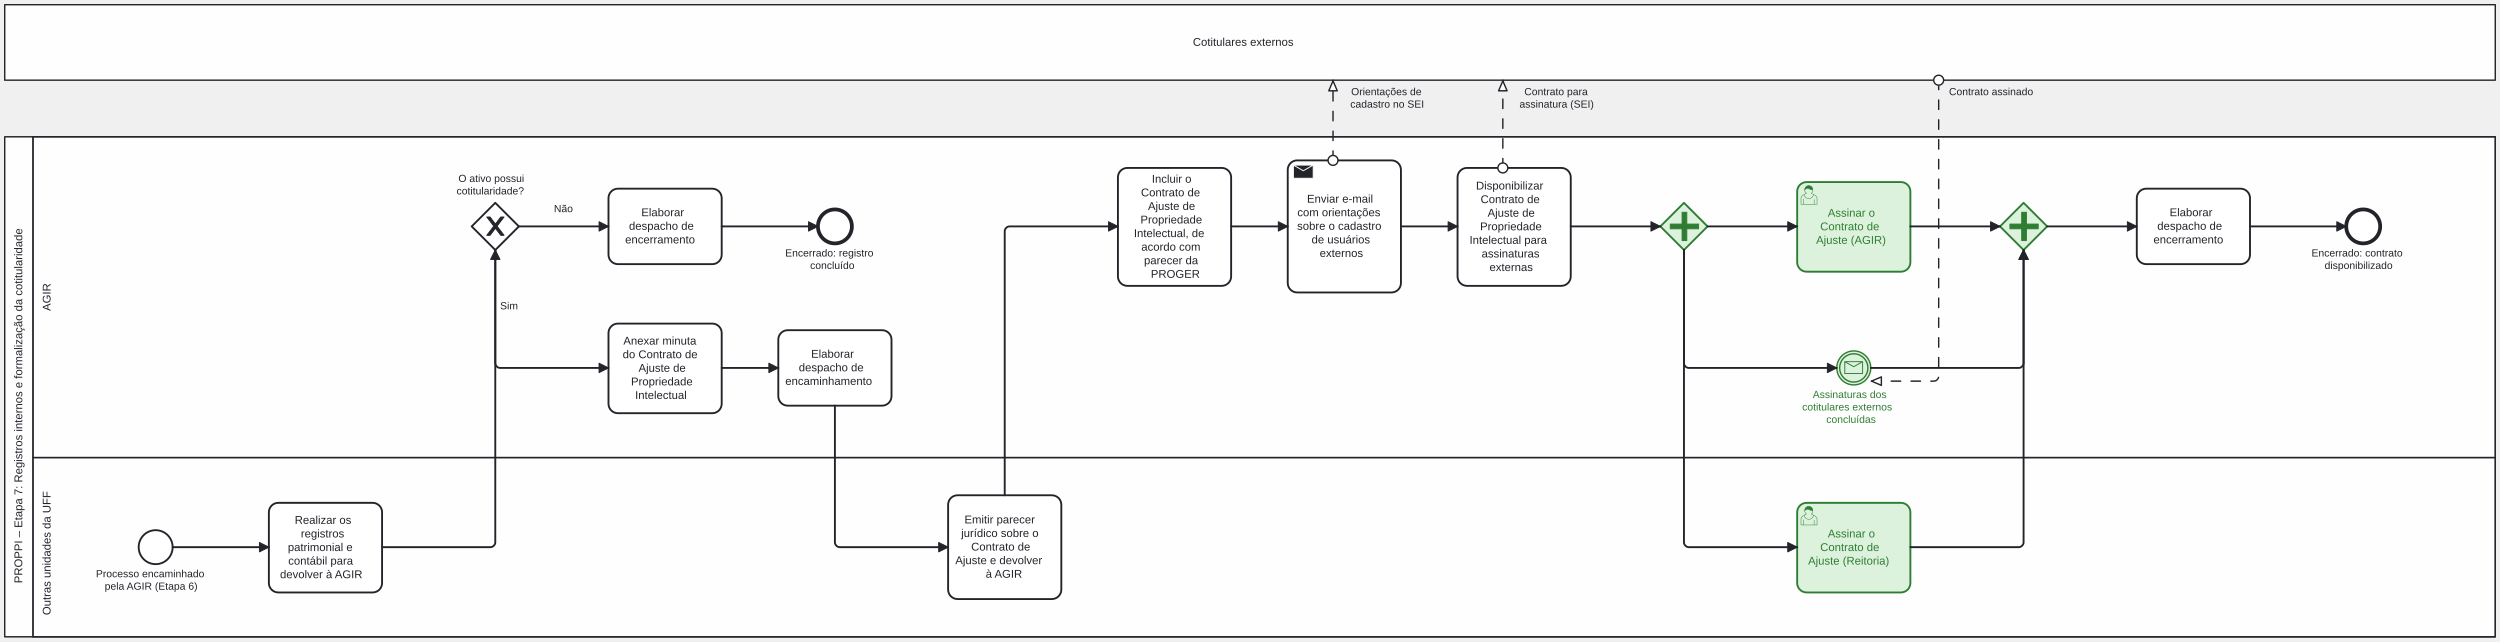
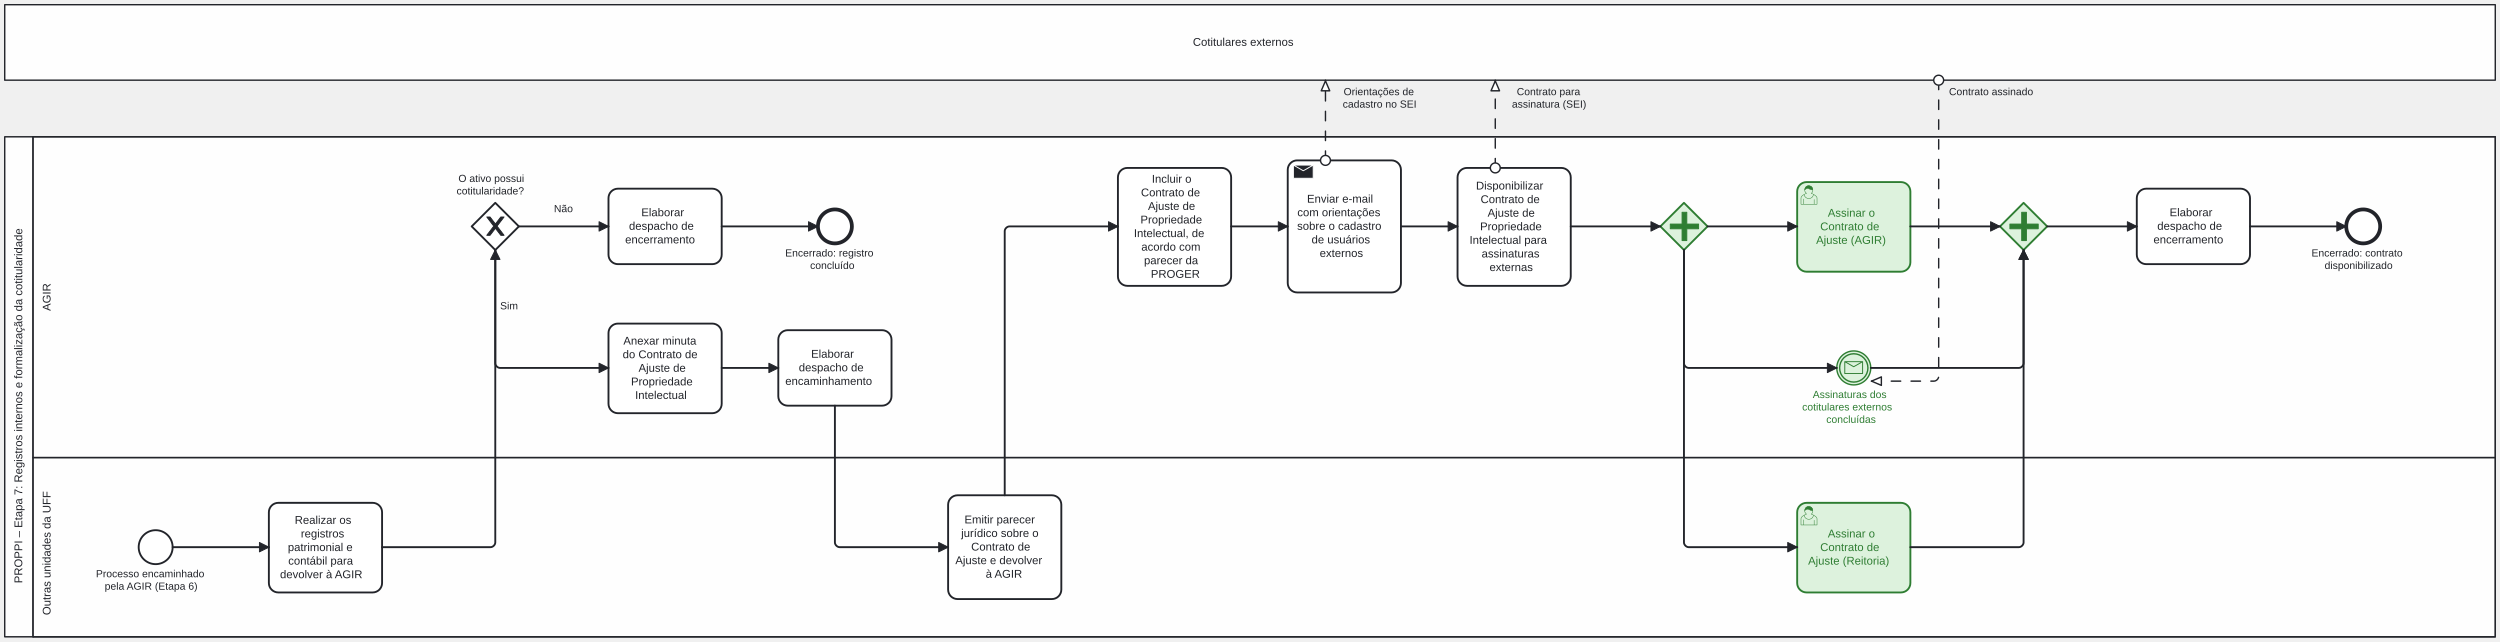
<svg xmlns="http://www.w3.org/2000/svg" width="2650" height="680" viewBox="-5 -5 2650 680" version="1.1">
  <g class="djs-group">
    <g class="djs-element djs-shape" data-element-id="Pool_COTIT" transform="matrix(1 0 0 1 0 0)" style="display: block;">
      <g class="djs-visual">
        <rect x="0" y="0" width="2640" height="80" rx="0" ry="0" style="stroke-linecap: round; stroke-linejoin: round; stroke: rgb(34, 36, 42); stroke-width: 1.5px; fill: white; fill-opacity: 0.95;" />
        <text lineHeight="1.2" class="djs-label" style="font-family: Arial, sans-serif; font-size: 12px; font-weight: normal; fill: rgb(34, 36, 42);">
          <tspan x="1259.42" y="43.6">Cotitulares externos</tspan>
        </text>
      </g>
      <rect class="djs-hit djs-hit-all" x="0" y="0" width="2640" height="80" style="fill: none; stroke-opacity: 0; stroke: white; stroke-width: 15px;" />
    </g>
  </g>
  <g class="djs-group">
    <g class="djs-element djs-shape" data-element-id="Pool_PROPPI" transform="matrix(1 0 0 1 0 140)" style="display: block;">
      <g class="djs-visual">
        <rect x="0" y="0" width="2640" height="530" rx="0" ry="0" style="stroke-linecap: round; stroke-linejoin: round; stroke: rgb(34, 36, 42); stroke-width: 1.5px; fill: white; fill-opacity: 0.95;" />
        <path style="fill: none; stroke-linecap: round; stroke-linejoin: round; stroke: rgb(34, 36, 42); stroke-width: 1.5px;" d="M30,0L30,530" />
        <text lineHeight="1.2" class="djs-label" transform="matrix(-1.83697e-16 -1 1 -1.83697e-16 0 530)" style="font-family: Arial, sans-serif; font-size: 12px; font-weight: normal; fill: rgb(34, 36, 42);">
          <tspan x="56.767" y="18.6">PROPPI – Etapa 7: Registros internos e formalização da cotitularidade</tspan>
        </text>
      </g>
      <rect class="djs-hit djs-hit-all" x="0" y="0" width="2640" height="530" style="fill: none; stroke-opacity: 0; stroke: white; stroke-width: 15px;" />
    </g>
    <g class="djs-children">
      <g class="djs-group">
        <g class="djs-element djs-shape" data-element-id="L_UFF" transform="matrix(1 0 0 1 30 480)" style="display: block;">
          <g class="djs-visual">
            <rect x="0" y="0" width="2610" height="190" rx="0" ry="0" style="stroke-linecap: round; stroke-linejoin: round; stroke: rgb(34, 36, 42); stroke-width: 1.5px; fill: white; fill-opacity: 0.25;" />
            <text lineHeight="1.2" class="djs-label" transform="matrix(-1.83697e-16 -1 1 -1.83697e-16 0 190)" style="font-family: Arial, sans-serif; font-size: 12px; font-weight: normal; fill: rgb(34, 36, 42);">
              <tspan x="22.968" y="18.6">Outras unidades da UFF</tspan>
            </text>
          </g>
          <rect class="djs-hit djs-hit-all" x="0" y="0" width="2610" height="190" style="fill: none; stroke-opacity: 0; stroke: white; stroke-width: 15px;" />
        </g>
      </g>
      <g class="djs-group">
        <g class="djs-element djs-shape" data-element-id="L_AGIR" transform="matrix(1 0 0 1 30 140)" style="display: block;">
          <g class="djs-visual">
            <rect x="0" y="0" width="2610" height="340" rx="0" ry="0" style="stroke-linecap: round; stroke-linejoin: round; stroke: rgb(34, 36, 42); stroke-width: 1.5px; fill: white; fill-opacity: 0.25;" />
            <text lineHeight="1.2" class="djs-label" transform="matrix(-1.83697e-16 -1 1 -1.83697e-16 0 340)" style="font-family: Arial, sans-serif; font-size: 12px; font-weight: normal; fill: rgb(34, 36, 42);">
              <tspan x="155.413" y="18.6">AGIR</tspan>
            </text>
          </g>
          <rect class="djs-hit djs-hit-all" x="0" y="0" width="2610" height="340" style="fill: none; stroke-opacity: 0; stroke: white; stroke-width: 15px;" />
        </g>
      </g>
      <g class="djs-group">
        <g class="djs-element djs-shape" data-element-id="uff_registros" transform="matrix(1 0 0 1 280 528)" style="display: block;">
          <g class="djs-visual">
            <rect x="0" y="0" width="120" height="95" rx="10" ry="10" style="stroke-linecap: round; stroke-linejoin: round; stroke: rgb(34, 36, 42); stroke-width: 2px; fill: white; fill-opacity: 0.95;" />
            <text lineHeight="1.2" class="djs-label" style="font-family: Arial, sans-serif; font-size: 12px; font-weight: normal; fill: rgb(34, 36, 42);">
              <tspan x="27.401" y="22.3">Realizar os </tspan>
              <tspan x="33.888" y="36.7">registros </tspan>
              <tspan x="20.101" y="51.1">patrimonial e </tspan>
              <tspan x="20.52" y="65.5">contábil para </tspan>
              <tspan x="11.824" y="79.9">devolver à AGIR</tspan>
            </text>
          </g>
          <rect class="djs-hit djs-hit-all" x="0" y="0" width="120" height="95" style="fill: none; stroke-opacity: 0; stroke: white; stroke-width: 15px;" />
        </g>
      </g>
      <g class="djs-group">
        <g class="djs-element djs-shape" data-element-id="a_gw_cotitular" transform="matrix(1 0 0 1 495 210)" style="display: block;">
          <g class="djs-visual">
            <polygon points="25,0 50,25 25,50 0,25" style="stroke-linecap: round; stroke-linejoin: round; stroke: rgb(34, 36, 42); stroke-width: 2px; fill: white; fill-opacity: 0.95;" />
            <path d="m 16,15 7.429,9.714 -7.429,9.714 3.429,0 5.714,-7.464 5.714,7.464 3.429,0 -7.429,-9.714 7.429,-9.714 -3.429,0 -5.714,7.464 -5.714,-7.464 -3.429,0 z" style="fill: rgb(34, 36, 42); stroke-linecap: round; stroke-linejoin: round; stroke: rgb(34, 36, 42); stroke-width: 1px;" />
          </g>
          <rect class="djs-hit djs-hit-all" x="0" y="0" width="50" height="50" style="fill: none; stroke-opacity: 0; stroke: white; stroke-width: 15px;" />
        </g>
      </g>
      <g class="djs-group">
        <g class="djs-element djs-shape" data-element-id="a_gw_cotitular_label" transform="matrix(1 0 0 1 455 178)" style="display: block;">
          <g class="djs-visual">
            <text lineHeight="1.2" class="djs-label" style="font-family: Arial, sans-serif; font-size: 11px; font-weight: normal; fill: rgb(34, 36, 42);">
              <tspan x="25.898" y="9.9">O ativo possui </tspan>
              <tspan x="23.941" y="23.1">cotitularidade?</tspan>
            </text>
          </g>
          <rect class="djs-hit djs-hit-all" x="0" y="0" width="130" height="27" style="fill: none; stroke-opacity: 0; stroke: white; stroke-width: 15px;" />
        </g>
      </g>
      <g class="djs-group">
        <g class="djs-element djs-shape" data-element-id="a_desp_enc_sem_cot" transform="matrix(1 0 0 1 640 195)" style="display: block;">
          <g class="djs-visual">
            <rect x="0" y="0" width="120" height="80" rx="10" ry="10" style="stroke-linecap: round; stroke-linejoin: round; stroke: rgb(34, 36, 42); stroke-width: 2px; fill: white; fill-opacity: 0.95;" />
            <text lineHeight="1.2" class="djs-label" style="font-family: Arial, sans-serif; font-size: 12px; font-weight: normal; fill: rgb(34, 36, 42);">
              <tspan x="34.775" y="29.2">Elaborar </tspan>
              <tspan x="21.709" y="43.6">despacho de </tspan>
              <tspan x="17.648" y="58">encerramento</tspan>
            </text>
          </g>
          <rect class="djs-hit djs-hit-all" x="0" y="0" width="120" height="80" style="fill: none; stroke-opacity: 0; stroke: white; stroke-width: 15px;" />
        </g>
      </g>
      <g class="djs-group">
        <g class="djs-element djs-shape" data-element-id="a_fim_sem_cot" transform="matrix(1 0 0 1 862 217)" style="display: block;">
          <g class="djs-visual">
            <circle cx="18" cy="18" r="18" style="stroke-linecap: round; stroke-linejoin: round; stroke: rgb(34, 36, 42); stroke-width: 4px; fill: white; fill-opacity: 0.95;" />
          </g>
          <rect class="djs-hit djs-hit-all" x="0" y="0" width="36" height="36" style="fill: none; stroke-opacity: 0; stroke: white; stroke-width: 15px;" />
        </g>
      </g>
      <g class="djs-group">
        <g class="djs-element djs-shape" data-element-id="a_fim_sem_cot_label" transform="matrix(1 0 0 1 815 257)" style="display: block;">
          <g class="djs-visual">
            <text lineHeight="1.2" class="djs-label" style="font-family: Arial, sans-serif; font-size: 11px; font-weight: normal; fill: rgb(34, 36, 42);">
              <tspan x="12.307" y="9.9">Encerrado: registro </tspan>
              <tspan x="38.703" y="23.1">concluído</tspan>
            </text>
          </g>
          <rect class="djs-hit djs-hit-all" x="0" y="0" width="130" height="27" style="fill: none; stroke-opacity: 0; stroke: white; stroke-width: 15px;" />
        </g>
      </g>
      <g class="djs-group">
        <g class="djs-element djs-shape" data-element-id="a_minuta" transform="matrix(1 0 0 1 640 338)" style="display: block;">
          <g class="djs-visual">
            <rect x="0" y="0" width="120" height="95" rx="10" ry="10" style="stroke-linecap: round; stroke-linejoin: round; stroke: rgb(34, 36, 42); stroke-width: 2px; fill: white; fill-opacity: 0.95;" />
            <text lineHeight="1.2" class="djs-label" style="font-family: Arial, sans-serif; font-size: 12px; font-weight: normal; fill: rgb(34, 36, 42);">
              <tspan x="15.759" y="22.3">Anexar minuta </tspan>
              <tspan x="15.023" y="36.7">do Contrato de </tspan>
              <tspan x="31.849" y="51.1">Ajuste de </tspan>
              <tspan x="23.862" y="65.5">Propriedade </tspan>
              <tspan x="28.228" y="79.9">Intelectual</tspan>
            </text>
          </g>
          <rect class="djs-hit djs-hit-all" x="0" y="0" width="120" height="95" style="fill: none; stroke-opacity: 0; stroke: white; stroke-width: 15px;" />
        </g>
      </g>
      <g class="djs-group">
        <g class="djs-element djs-shape" data-element-id="a_desp_encam_proger" transform="matrix(1 0 0 1 820 345)" style="display: block;">
          <g class="djs-visual">
            <rect x="0" y="0" width="120" height="80" rx="10" ry="10" style="stroke-linecap: round; stroke-linejoin: round; stroke: rgb(34, 36, 42); stroke-width: 2px; fill: white; fill-opacity: 0.95;" />
            <text lineHeight="1.2" class="djs-label" style="font-family: Arial, sans-serif; font-size: 12px; font-weight: normal; fill: rgb(34, 36, 42);">
              <tspan x="34.775" y="29.2">Elaborar </tspan>
              <tspan x="21.709" y="43.6">despacho de </tspan>
              <tspan x="7.374" y="58">encaminhamento</tspan>
            </text>
          </g>
          <rect class="djs-hit djs-hit-all" x="0" y="0" width="120" height="80" style="fill: none; stroke-opacity: 0; stroke: white; stroke-width: 15px;" />
        </g>
      </g>
      <g class="djs-group">
        <g class="djs-element djs-shape" data-element-id="uff_parecer" transform="matrix(1 0 0 1 1000 520)" style="display: block;">
          <g class="djs-visual">
            <rect x="0" y="0" width="120" height="110" rx="10" ry="10" style="stroke-linecap: round; stroke-linejoin: round; stroke: rgb(34, 36, 42); stroke-width: 2px; fill: white; fill-opacity: 0.95;" />
            <text lineHeight="1.2" class="djs-label" style="font-family: Arial, sans-serif; font-size: 12px; font-weight: normal; fill: rgb(34, 36, 42);">
              <tspan x="17.335" y="29.8">Emitir parecer </tspan>
              <tspan x="13.834" y="44.2">jurídico sobre o </tspan>
              <tspan x="24.41" y="58.6">Contrato de </tspan>
              <tspan x="7.652" y="73">Ajuste e devolver</tspan>
              <tspan x="39.829" y="87.4">à AGIR</tspan>
            </text>
          </g>
          <rect class="djs-hit djs-hit-all" x="0" y="0" width="120" height="110" style="fill: none; stroke-opacity: 0; stroke: white; stroke-width: 15px;" />
        </g>
      </g>
      <g class="djs-group">
        <g class="djs-element djs-shape" data-element-id="a_contrato" transform="matrix(1 0 0 1 1180 173)" style="display: block;">
          <g class="djs-visual">
            <rect x="0" y="0" width="120" height="125" rx="10" ry="10" style="stroke-linecap: round; stroke-linejoin: round; stroke: rgb(34, 36, 42); stroke-width: 2px; fill: white; fill-opacity: 0.95;" />
            <text lineHeight="1.2" class="djs-label" style="font-family: Arial, sans-serif; font-size: 12px; font-weight: normal; fill: rgb(34, 36, 42);">
              <tspan x="35.947" y="15.7">Incluir o </tspan>
              <tspan x="24.41" y="30.1">Contrato de </tspan>
              <tspan x="31.849" y="44.5">Ajuste de </tspan>
              <tspan x="23.862" y="58.9">Propriedade </tspan>
              <tspan x="16.913" y="73.3">Intelectual, de </tspan>
              <tspan x="24.791" y="87.7">acordo com </tspan>
              <tspan x="27.639" y="102.1">parecer da </tspan>
              <tspan x="34.881" y="116.5">PROGER</tspan>
            </text>
          </g>
          <rect class="djs-hit djs-hit-all" x="0" y="0" width="120" height="125" style="fill: none; stroke-opacity: 0; stroke: white; stroke-width: 15px;" />
        </g>
      </g>
      <g class="djs-group">
        <g class="djs-element djs-shape" data-element-id="a_email_cadastro" transform="matrix(1 0 0 1 1360 165)" style="display: block;">
          <g class="djs-visual">
            <rect x="0" y="0" width="120" height="140" rx="10" ry="10" style="stroke-linecap: round; stroke-linejoin: round; stroke: rgb(34, 36, 42); stroke-width: 2px; fill: white; fill-opacity: 0.95;" />
            <text lineHeight="1.2" class="djs-label" style="font-family: Arial, sans-serif; font-size: 12px; font-weight: normal; fill: rgb(34, 36, 42);">
              <tspan x="20.426" y="44.8">Enviar e-mail </tspan>
              <tspan x="10.163" y="59.2">com orientações </tspan>
              <tspan x="9.938" y="73.6">sobre o cadastro </tspan>
              <tspan x="25.254" y="88">de usuários </tspan>
              <tspan x="33.858" y="102.4">externos</tspan>
            </text>
            <path d="m 5.985,4.998 l 0,14 l 21,0 l 0,-14 z l 10.5,6 l 10.5,-6" style="fill: rgb(34, 36, 42); stroke-linecap: round; stroke-linejoin: round; stroke: white; stroke-width: 1px;" />
          </g>
          <rect class="djs-hit djs-hit-all" x="0" y="0" width="120" height="140" style="fill: none; stroke-opacity: 0; stroke: white; stroke-width: 15px;" />
        </g>
      </g>
      <g class="djs-group">
        <g class="djs-element djs-shape" data-element-id="a_disp_contrato" transform="matrix(1 0 0 1 1540 173)" style="display: block;">
          <g class="djs-visual">
            <rect x="0" y="0" width="120" height="125" rx="10" ry="10" style="stroke-linecap: round; stroke-linejoin: round; stroke: rgb(34, 36, 42); stroke-width: 2px; fill: white; fill-opacity: 0.95;" />
            <text lineHeight="1.2" class="djs-label" style="font-family: Arial, sans-serif; font-size: 12px; font-weight: normal; fill: rgb(34, 36, 42);">
              <tspan x="19.535" y="22.9">Disponibilizar </tspan>
              <tspan x="24.41" y="37.3">Contrato de </tspan>
              <tspan x="31.849" y="51.7">Ajuste de </tspan>
              <tspan x="23.862" y="66.1">Propriedade </tspan>
              <tspan x="12.691" y="80.5">Intelectual para </tspan>
              <tspan x="25.5" y="94.9">assinaturas </tspan>
              <tspan x="33.853" y="109.3">externas</tspan>
            </text>
          </g>
          <rect class="djs-hit djs-hit-all" x="0" y="0" width="120" height="125" style="fill: none; stroke-opacity: 0; stroke: white; stroke-width: 15px;" />
        </g>
      </g>
      <g class="djs-group">
        <g class="djs-element djs-shape" data-element-id="a_and_assinaturas" transform="matrix(1 0 0 1 1755 210)" style="display: block;">
          <g class="djs-visual">
            <polygon points="25,0 50,25 25,50 0,25" style="stroke-linecap: round; stroke-linejoin: round; stroke: rgb(46, 125, 50); stroke-width: 2px; fill: rgb(220, 242, 220); fill-opacity: 0.95;" />
            <path d="m 23,10 0,12.5 -12.5,0 0,5 12.5,0 0,12.5 5,0 0,-12.5 12.5,0 0,-5 -12.5,0 0,-12.5 -5,0 z" style="fill: rgb(46, 125, 50); stroke-linecap: round; stroke-linejoin: round; stroke: rgb(46, 125, 50); stroke-width: 1px;" />
          </g>
          <rect class="djs-hit djs-hit-all" x="0" y="0" width="50" height="50" style="fill: none; stroke-opacity: 0; stroke: white; stroke-width: 15px;" />
        </g>
      </g>
      <g class="djs-group">
        <g class="djs-element djs-shape" data-element-id="a_assinar_contrato" transform="matrix(1 0 0 1 1900 188)" style="display: block;">
          <g class="djs-visual">
            <rect x="0" y="0" width="120" height="95" rx="10" ry="10" style="stroke-linecap: round; stroke-linejoin: round; stroke: rgb(46, 125, 50); stroke-width: 2px; fill: rgb(220, 242, 220); fill-opacity: 0.95;" />
            <text lineHeight="1.2" class="djs-label" style="font-family: Arial, sans-serif; font-size: 12px; font-weight: normal; fill: rgb(46, 125, 50);">
              <tspan x="32.452" y="36.7">Assinar o </tspan>
              <tspan x="24.41" y="51.1">Contrato de </tspan>
              <tspan x="20.08" y="65.5">Ajuste (AGIR)</tspan>
            </text>
            <path d="m 15,12 c 0.909,-0.845 1.594,-2.049 1.594,-3.385 0,-2.554 -1.805,-4.622 -4.357,-4.622 -2.552,0 -4.288,2.068 -4.288,4.622 0,1.348 0.974,2.562 1.896,3.405 -0.529,0.187 -5.669,2.097 -5.794,4.756 v 6.718 h 17 v -6.718 c 0,-2.298 -5.528,-4.595 -6.051,-4.776 zm -8,6 l 0,5.5 m 11,0 l 0,-5" style="fill: rgb(220, 242, 220); stroke-linecap: round; stroke-linejoin: round; stroke: rgb(46, 125, 50); stroke-width: 0.5px;" />
            <path d="m 15,12 m 2.162,1.009 c 0,2.447 -2.158,4.431 -4.821,4.431 -2.665,0 -4.822,-1.981 -4.822,-4.431 " style="fill: rgb(220, 242, 220); stroke-linecap: round; stroke-linejoin: round; stroke: rgb(46, 125, 50); stroke-width: 0.5px;" />
            <path d="m 15,12 m -6.9,-3.80 c 0,0 2.251,-2.358 4.274,-1.177 2.024,1.181 4.221,1.537 4.124,0.965 -0.098,-0.57 -0.117,-3.791 -4.191,-4.136 -3.575,0.001 -4.208,3.367 -4.207,4.348 z" style="fill: rgb(46, 125, 50); stroke-linecap: round; stroke-linejoin: round; stroke: rgb(46, 125, 50); stroke-width: 0.5px;" />
          </g>
          <rect class="djs-hit djs-hit-all" x="0" y="0" width="120" height="95" style="fill: none; stroke-opacity: 0; stroke: white; stroke-width: 15px;" />
        </g>
      </g>
      <g class="djs-group">
        <g class="djs-element djs-shape" data-element-id="uff_assinar_contrato" transform="matrix(1 0 0 1 1900 528)" style="display: block;">
          <g class="djs-visual">
            <rect x="0" y="0" width="120" height="95" rx="10" ry="10" style="stroke-linecap: round; stroke-linejoin: round; stroke: rgb(46, 125, 50); stroke-width: 2px; fill: rgb(220, 242, 220); fill-opacity: 0.95;" />
            <text lineHeight="1.2" class="djs-label" style="font-family: Arial, sans-serif; font-size: 12px; font-weight: normal; fill: rgb(46, 125, 50);">
              <tspan x="32.452" y="36.7">Assinar o </tspan>
              <tspan x="24.41" y="51.1">Contrato de </tspan>
              <tspan x="11.575" y="65.5">Ajuste (Reitoria)</tspan>
            </text>
            <path d="m 15,12 c 0.909,-0.845 1.594,-2.049 1.594,-3.385 0,-2.554 -1.805,-4.622 -4.357,-4.622 -2.552,0 -4.288,2.068 -4.288,4.622 0,1.348 0.974,2.562 1.896,3.405 -0.529,0.187 -5.669,2.097 -5.794,4.756 v 6.718 h 17 v -6.718 c 0,-2.298 -5.528,-4.595 -6.051,-4.776 zm -8,6 l 0,5.5 m 11,0 l 0,-5" style="fill: rgb(220, 242, 220); stroke-linecap: round; stroke-linejoin: round; stroke: rgb(46, 125, 50); stroke-width: 0.5px;" />
            <path d="m 15,12 m 2.162,1.009 c 0,2.447 -2.158,4.431 -4.821,4.431 -2.665,0 -4.822,-1.981 -4.822,-4.431 " style="fill: rgb(220, 242, 220); stroke-linecap: round; stroke-linejoin: round; stroke: rgb(46, 125, 50); stroke-width: 0.5px;" />
            <path d="m 15,12 m -6.9,-3.80 c 0,0 2.251,-2.358 4.274,-1.177 2.024,1.181 4.221,1.537 4.124,0.965 -0.098,-0.57 -0.117,-3.791 -4.191,-4.136 -3.575,0.001 -4.208,3.367 -4.207,4.348 z" style="fill: rgb(46, 125, 50); stroke-linecap: round; stroke-linejoin: round; stroke: rgb(46, 125, 50); stroke-width: 0.5px;" />
          </g>
          <rect class="djs-hit djs-hit-all" x="0" y="0" width="120" height="95" style="fill: none; stroke-opacity: 0; stroke: white; stroke-width: 15px;" />
        </g>
      </g>
      <g class="djs-group">
        <g class="djs-element djs-shape" data-element-id="a_ass_externas" transform="matrix(1 0 0 1 1942 367)" style="display: block;">
          <g class="djs-visual">
            <circle cx="18" cy="18" r="18" style="stroke-linecap: round; stroke-linejoin: round; stroke: rgb(46, 125, 50); stroke-width: 1.5px; fill: rgb(220, 242, 220); fill-opacity: 0.95;" />
            <circle cx="18" cy="18" r="15" style="stroke-linecap: round; stroke-linejoin: round; stroke: rgb(46, 125, 50); stroke-width: 1.5px; fill: none;" />
            <path d="m 8.46,11.34 l 0,12.6 l 18.9,0 l 0,-12.6 z l 9.45,5.4 l 9.45,-5.4" style="fill: rgb(220, 242, 220); stroke-linecap: round; stroke-linejoin: round; stroke: rgb(46, 125, 50); stroke-width: 1px;" />
          </g>
          <rect class="djs-hit djs-hit-all" x="0" y="0" width="36" height="36" style="fill: none; stroke-opacity: 0; stroke: white; stroke-width: 15px;" />
        </g>
      </g>
      <g class="djs-group">
        <g class="djs-element djs-shape" data-element-id="a_ass_externas_label" transform="matrix(1 0 0 1 1895 407)" style="display: block;">
          <g class="djs-visual">
            <text lineHeight="1.2" class="djs-label" style="font-family: Arial, sans-serif; font-size: 11px; font-weight: normal; fill: rgb(46, 125, 50);">
              <tspan x="21.513" y="9.9">Assinaturas dos </tspan>
              <tspan x="10.285" y="23.1">cotitulares externos </tspan>
              <tspan x="35.832" y="36.3">concluídas</tspan>
            </text>
          </g>
          <rect class="djs-hit djs-hit-all" x="0" y="0" width="130" height="40" style="fill: none; stroke-opacity: 0; stroke: white; stroke-width: 15px;" />
        </g>
      </g>
      <g class="djs-group">
        <g class="djs-element djs-shape" data-element-id="a_and_assinaturas_fim" transform="matrix(1 0 0 1 2115 210)" style="display: block;">
          <g class="djs-visual">
            <polygon points="25,0 50,25 25,50 0,25" style="stroke-linecap: round; stroke-linejoin: round; stroke: rgb(46, 125, 50); stroke-width: 2px; fill: rgb(220, 242, 220); fill-opacity: 0.95;" />
            <path d="m 23,10 0,12.5 -12.5,0 0,5 12.5,0 0,12.5 5,0 0,-12.5 12.5,0 0,-5 -12.5,0 0,-12.5 -5,0 z" style="fill: rgb(46, 125, 50); stroke-linecap: round; stroke-linejoin: round; stroke: rgb(46, 125, 50); stroke-width: 1px;" />
          </g>
          <rect class="djs-hit djs-hit-all" x="0" y="0" width="50" height="50" style="fill: none; stroke-opacity: 0; stroke: white; stroke-width: 15px;" />
        </g>
      </g>
      <g class="djs-group">
        <g class="djs-element djs-shape" data-element-id="a_desp_enc_cot" transform="matrix(1 0 0 1 2260 195)" style="display: block;">
          <g class="djs-visual">
            <rect x="0" y="0" width="120" height="80" rx="10" ry="10" style="stroke-linecap: round; stroke-linejoin: round; stroke: rgb(34, 36, 42); stroke-width: 2px; fill: white; fill-opacity: 0.95;" />
            <text lineHeight="1.2" class="djs-label" style="font-family: Arial, sans-serif; font-size: 12px; font-weight: normal; fill: rgb(34, 36, 42);">
              <tspan x="34.775" y="29.2">Elaborar </tspan>
              <tspan x="21.709" y="43.6">despacho de </tspan>
              <tspan x="17.648" y="58">encerramento</tspan>
            </text>
          </g>
          <rect class="djs-hit djs-hit-all" x="0" y="0" width="120" height="80" style="fill: none; stroke-opacity: 0; stroke: white; stroke-width: 15px;" />
        </g>
      </g>
      <g class="djs-group">
        <g class="djs-element djs-shape" data-element-id="a_fim_cot" transform="matrix(1 0 0 1 2482 217)" style="display: block;">
          <g class="djs-visual">
            <circle cx="18" cy="18" r="18" style="stroke-linecap: round; stroke-linejoin: round; stroke: rgb(34, 36, 42); stroke-width: 4px; fill: white; fill-opacity: 0.95;" />
          </g>
          <rect class="djs-hit djs-hit-all" x="0" y="0" width="36" height="36" style="fill: none; stroke-opacity: 0; stroke: white; stroke-width: 15px;" />
        </g>
      </g>
      <g class="djs-group">
        <g class="djs-element djs-shape" data-element-id="a_fim_cot_label" transform="matrix(1 0 0 1 2435 257)" style="display: block;">
          <g class="djs-visual">
            <text lineHeight="1.2" class="djs-label" style="font-family: Arial, sans-serif; font-size: 11px; font-weight: normal; fill: rgb(34, 36, 42);">
              <tspan x="10.193" y="9.9">Encerrado: contrato </tspan>
              <tspan x="24.056" y="23.1">disponibilizado</tspan>
            </text>
          </g>
          <rect class="djs-hit djs-hit-all" x="0" y="0" width="130" height="27" style="fill: none; stroke-opacity: 0; stroke: white; stroke-width: 15px;" />
        </g>
      </g>
      <g class="djs-group">
        <g class="djs-element djs-shape" data-element-id="e7_ini" transform="matrix(1 0 0 1 142 557)" style="display: block;">
          <g class="djs-visual">
            <circle cx="18" cy="18" r="18" style="stroke-linecap: round; stroke-linejoin: round; stroke: rgb(34, 36, 42); stroke-width: 2px; fill: white; fill-opacity: 0.95;" />
          </g>
          <rect class="djs-hit djs-hit-all" x="0" y="0" width="36" height="36" style="fill: none; stroke-opacity: 0; stroke: white; stroke-width: 15px;" />
        </g>
      </g>
      <g class="djs-group">
        <g class="djs-element djs-shape" data-element-id="e7_ini_label" transform="matrix(1 0 0 1 95 597)" style="display: block;">
          <g class="djs-visual">
            <text lineHeight="1.2" class="djs-label" style="font-family: Arial, sans-serif; font-size: 11px; font-weight: normal; fill: rgb(34, 36, 42);">
              <tspan x="1.675" y="9.9">Processo encaminhado </tspan>
              <tspan x="10.956" y="23.1">pela AGIR (Etapa 6)</tspan>
            </text>
          </g>
          <rect class="djs-hit djs-hit-all" x="0" y="0" width="130" height="27" style="fill: none; stroke-opacity: 0; stroke: white; stroke-width: 15px;" />
        </g>
      </g>
      <g class="djs-group">
        <g class="djs-element djs-connection" data-element-id="Etapa7_Registros_f1" style="display: block;">
          <g class="djs-visual">
            <defs>
              <marker id="marker-1" viewBox="0 0 20 20" refX="11" refY="10" markerWidth="10" markerHeight="10" orient="auto">
                <path d="M 1 5 L 11 10 L 1 15 Z" style="stroke-linecap: round; stroke-linejoin: round; stroke: rgb(34, 36, 42); stroke-width: 1px; fill: rgb(34, 36, 42);" />
              </marker>
            </defs>
            <path data-corner-radius="5" style="fill: none; stroke-linecap: round; stroke-linejoin: round; stroke: rgb(34, 36, 42); stroke-width: 2px; marker-end: url('#marker-1');" d="M400,575L515,575C517.5,575,520,572.5,520,570L520,260" />
          </g>
          <path d="M400,575L520,575L520,260" class="djs-hit djs-hit-stroke" style="fill: none; stroke-opacity: 0; stroke: white; stroke-width: 15px;" />
        </g>
      </g>
      <g class="djs-group">
        <g class="djs-element djs-connection" data-element-id="Etapa7_Registros_f2" style="display: block;">
          <g class="djs-visual">
            <defs>
              <marker id="marker-2" viewBox="0 0 20 20" refX="11" refY="10" markerWidth="10" markerHeight="10" orient="auto">
                <path d="M 1 5 L 11 10 L 1 15 Z" style="stroke-linecap: round; stroke-linejoin: round; stroke: rgb(34, 36, 42); stroke-width: 1px; fill: rgb(34, 36, 42);" />
              </marker>
            </defs>
            <path data-corner-radius="5" style="fill: none; stroke-linecap: round; stroke-linejoin: round; stroke: rgb(34, 36, 42); stroke-width: 2px; marker-end: url('#marker-2');" d="M545,235L640,235" />
          </g>
          <path d="M545,235L640,235" class="djs-hit djs-hit-stroke" style="fill: none; stroke-opacity: 0; stroke: white; stroke-width: 15px;" />
        </g>
      </g>
      <g class="djs-group">
        <g class="djs-element djs-shape" data-element-id="Etapa7_Registros_f2_label" transform="matrix(1 0 0 1 582 210)" style="display: block;">
          <g class="djs-visual">
            <text lineHeight="1.2" class="djs-label" style="font-family: Arial, sans-serif; font-size: 11px; font-weight: normal; fill: rgb(34, 36, 42);">
              <tspan x="0.15" y="9.9">Não</tspan>
            </text>
          </g>
          <rect class="djs-hit djs-hit-all" x="0" y="0" width="22" height="14" style="fill: none; stroke-opacity: 0; stroke: white; stroke-width: 15px;" />
        </g>
      </g>
      <g class="djs-group">
        <g class="djs-element djs-connection" data-element-id="Etapa7_Registros_f3" style="display: block;">
          <g class="djs-visual">
            <defs>
              <marker id="marker-3" viewBox="0 0 20 20" refX="11" refY="10" markerWidth="10" markerHeight="10" orient="auto">
                <path d="M 1 5 L 11 10 L 1 15 Z" style="stroke-linecap: round; stroke-linejoin: round; stroke: rgb(34, 36, 42); stroke-width: 1px; fill: rgb(34, 36, 42);" />
              </marker>
            </defs>
            <path data-corner-radius="5" style="fill: none; stroke-linecap: round; stroke-linejoin: round; stroke: rgb(34, 36, 42); stroke-width: 2px; marker-end: url('#marker-3');" d="M760,235L862,235" />
          </g>
          <path d="M760,235L862,235" class="djs-hit djs-hit-stroke" style="fill: none; stroke-opacity: 0; stroke: white; stroke-width: 15px;" />
        </g>
      </g>
      <g class="djs-group">
        <g class="djs-element djs-connection" data-element-id="Etapa7_Registros_f4" style="display: block;">
          <g class="djs-visual">
            <defs>
              <marker id="marker-4" viewBox="0 0 20 20" refX="11" refY="10" markerWidth="10" markerHeight="10" orient="auto">
                <path d="M 1 5 L 11 10 L 1 15 Z" style="stroke-linecap: round; stroke-linejoin: round; stroke: rgb(34, 36, 42); stroke-width: 1px; fill: rgb(34, 36, 42);" />
              </marker>
            </defs>
            <path data-corner-radius="5" style="fill: none; stroke-linecap: round; stroke-linejoin: round; stroke: rgb(34, 36, 42); stroke-width: 2px; marker-end: url('#marker-4');" d="M520,260L520,380C520,382.5,522.5,385,525,385L640,385" />
          </g>
          <path d="M520,260L520,385L640,385" class="djs-hit djs-hit-stroke" style="fill: none; stroke-opacity: 0; stroke: white; stroke-width: 15px;" />
        </g>
      </g>
      <g class="djs-group">
        <g class="djs-element djs-shape" data-element-id="Etapa7_Registros_f4_label" transform="matrix(1 0 0 1 525 313)" style="display: block;">
          <g class="djs-visual">
            <text lineHeight="1.2" class="djs-label" style="font-family: Arial, sans-serif; font-size: 11px; font-weight: normal; fill: rgb(34, 36, 42);">
              <tspan x="0.123" y="9.9">Sim</tspan>
            </text>
          </g>
          <rect class="djs-hit djs-hit-all" x="0" y="0" width="21" height="14" style="fill: none; stroke-opacity: 0; stroke: white; stroke-width: 15px;" />
        </g>
      </g>
      <g class="djs-group">
        <g class="djs-element djs-connection" data-element-id="Etapa7_Registros_f5" style="display: block;">
          <g class="djs-visual">
            <defs>
              <marker id="marker-5" viewBox="0 0 20 20" refX="11" refY="10" markerWidth="10" markerHeight="10" orient="auto">
                <path d="M 1 5 L 11 10 L 1 15 Z" style="stroke-linecap: round; stroke-linejoin: round; stroke: rgb(34, 36, 42); stroke-width: 1px; fill: rgb(34, 36, 42);" />
              </marker>
            </defs>
            <path data-corner-radius="5" style="fill: none; stroke-linecap: round; stroke-linejoin: round; stroke: rgb(34, 36, 42); stroke-width: 2px; marker-end: url('#marker-5');" d="M760,385L820,385" />
          </g>
          <path d="M760,385L820,385" class="djs-hit djs-hit-stroke" style="fill: none; stroke-opacity: 0; stroke: white; stroke-width: 15px;" />
        </g>
      </g>
      <g class="djs-group">
        <g class="djs-element djs-connection" data-element-id="Etapa7_Registros_f6" style="display: block;">
          <g class="djs-visual">
            <defs>
              <marker id="marker-6" viewBox="0 0 20 20" refX="11" refY="10" markerWidth="10" markerHeight="10" orient="auto">
                <path d="M 1 5 L 11 10 L 1 15 Z" style="stroke-linecap: round; stroke-linejoin: round; stroke: rgb(34, 36, 42); stroke-width: 1px; fill: rgb(34, 36, 42);" />
              </marker>
            </defs>
            <path data-corner-radius="5" style="fill: none; stroke-linecap: round; stroke-linejoin: round; stroke: rgb(34, 36, 42); stroke-width: 2px; marker-end: url('#marker-6');" d="M880,425L880,570C880,572.5,882.5,575,885,575L1000,575" />
          </g>
          <path d="M880,425L880,575L1000,575" class="djs-hit djs-hit-stroke" style="fill: none; stroke-opacity: 0; stroke: white; stroke-width: 15px;" />
        </g>
      </g>
      <g class="djs-group">
        <g class="djs-element djs-connection" data-element-id="Etapa7_Registros_f7" style="display: block;">
          <g class="djs-visual">
            <defs>
              <marker id="marker-7" viewBox="0 0 20 20" refX="11" refY="10" markerWidth="10" markerHeight="10" orient="auto">
                <path d="M 1 5 L 11 10 L 1 15 Z" style="stroke-linecap: round; stroke-linejoin: round; stroke: rgb(34, 36, 42); stroke-width: 1px; fill: rgb(34, 36, 42);" />
              </marker>
            </defs>
            <path data-corner-radius="5" style="fill: none; stroke-linecap: round; stroke-linejoin: round; stroke: rgb(34, 36, 42); stroke-width: 2px; marker-end: url('#marker-7');" d="M1060,520L1060,240C1060,237.5,1062.5,235,1065,235L1180,235" />
          </g>
          <path d="M1060,520L1060,235L1180,235" class="djs-hit djs-hit-stroke" style="fill: none; stroke-opacity: 0; stroke: white; stroke-width: 15px;" />
        </g>
      </g>
      <g class="djs-group">
        <g class="djs-element djs-connection" data-element-id="Etapa7_Registros_f8" style="display: block;">
          <g class="djs-visual">
            <defs>
              <marker id="marker-8" viewBox="0 0 20 20" refX="11" refY="10" markerWidth="10" markerHeight="10" orient="auto">
                <path d="M 1 5 L 11 10 L 1 15 Z" style="stroke-linecap: round; stroke-linejoin: round; stroke: rgb(34, 36, 42); stroke-width: 1px; fill: rgb(34, 36, 42);" />
              </marker>
            </defs>
            <path data-corner-radius="5" style="fill: none; stroke-linecap: round; stroke-linejoin: round; stroke: rgb(34, 36, 42); stroke-width: 2px; marker-end: url('#marker-8');" d="M1300,235L1360,235" />
          </g>
          <path d="M1300,235L1360,235" class="djs-hit djs-hit-stroke" style="fill: none; stroke-opacity: 0; stroke: white; stroke-width: 15px;" />
        </g>
      </g>
      <g class="djs-group">
        <g class="djs-element djs-connection" data-element-id="Etapa7_Registros_f9" style="display: block;">
          <g class="djs-visual">
            <defs>
              <marker id="marker-9" viewBox="0 0 20 20" refX="11" refY="10" markerWidth="10" markerHeight="10" orient="auto">
                <path d="M 1 5 L 11 10 L 1 15 Z" style="stroke-linecap: round; stroke-linejoin: round; stroke: rgb(34, 36, 42); stroke-width: 1px; fill: rgb(34, 36, 42);" />
              </marker>
            </defs>
            <path data-corner-radius="5" style="fill: none; stroke-linecap: round; stroke-linejoin: round; stroke: rgb(34, 36, 42); stroke-width: 2px; marker-end: url('#marker-9');" d="M1480,235L1540,235" />
          </g>
          <path d="M1480,235L1540,235" class="djs-hit djs-hit-stroke" style="fill: none; stroke-opacity: 0; stroke: white; stroke-width: 15px;" />
        </g>
      </g>
      <g class="djs-group">
        <g class="djs-element djs-connection" data-element-id="Etapa7_Registros_f10" style="display: block;">
          <g class="djs-visual">
            <defs>
              <marker id="marker-10" viewBox="0 0 20 20" refX="11" refY="10" markerWidth="10" markerHeight="10" orient="auto">
                <path d="M 1 5 L 11 10 L 1 15 Z" style="stroke-linecap: round; stroke-linejoin: round; stroke: rgb(34, 36, 42); stroke-width: 1px; fill: rgb(34, 36, 42);" />
              </marker>
            </defs>
            <path data-corner-radius="5" style="fill: none; stroke-linecap: round; stroke-linejoin: round; stroke: rgb(34, 36, 42); stroke-width: 2px; marker-end: url('#marker-10');" d="M1660,235L1755,235" />
          </g>
          <path d="M1660,235L1755,235" class="djs-hit djs-hit-stroke" style="fill: none; stroke-opacity: 0; stroke: white; stroke-width: 15px;" />
        </g>
      </g>
      <g class="djs-group">
        <g class="djs-element djs-connection" data-element-id="Etapa7_Registros_f11" style="display: block;">
          <g class="djs-visual">
            <defs>
              <marker id="marker-11" viewBox="0 0 20 20" refX="11" refY="10" markerWidth="10" markerHeight="10" orient="auto">
                <path d="M 1 5 L 11 10 L 1 15 Z" style="stroke-linecap: round; stroke-linejoin: round; stroke: rgb(34, 36, 42); stroke-width: 1px; fill: rgb(34, 36, 42);" />
              </marker>
            </defs>
            <path data-corner-radius="5" style="fill: none; stroke-linecap: round; stroke-linejoin: round; stroke: rgb(34, 36, 42); stroke-width: 2px; marker-end: url('#marker-11');" d="M1805,235L1900,235" />
          </g>
          <path d="M1805,235L1900,235" class="djs-hit djs-hit-stroke" style="fill: none; stroke-opacity: 0; stroke: white; stroke-width: 15px;" />
        </g>
      </g>
      <g class="djs-group">
        <g class="djs-element djs-connection" data-element-id="Etapa7_Registros_f12" style="display: block;">
          <g class="djs-visual">
            <defs>
              <marker id="marker-12" viewBox="0 0 20 20" refX="11" refY="10" markerWidth="10" markerHeight="10" orient="auto">
                <path d="M 1 5 L 11 10 L 1 15 Z" style="stroke-linecap: round; stroke-linejoin: round; stroke: rgb(34, 36, 42); stroke-width: 1px; fill: rgb(34, 36, 42);" />
              </marker>
            </defs>
            <path data-corner-radius="5" style="fill: none; stroke-linecap: round; stroke-linejoin: round; stroke: rgb(34, 36, 42); stroke-width: 2px; marker-end: url('#marker-12');" d="M1780,260L1780,570C1780,572.5,1782.5,575,1785,575L1900,575" />
          </g>
          <path d="M1780,260L1780,575L1900,575" class="djs-hit djs-hit-stroke" style="fill: none; stroke-opacity: 0; stroke: white; stroke-width: 15px;" />
        </g>
      </g>
      <g class="djs-group">
        <g class="djs-element djs-connection" data-element-id="Etapa7_Registros_f13" style="display: block;">
          <g class="djs-visual">
            <defs>
              <marker id="marker-13" viewBox="0 0 20 20" refX="11" refY="10" markerWidth="10" markerHeight="10" orient="auto">
                <path d="M 1 5 L 11 10 L 1 15 Z" style="stroke-linecap: round; stroke-linejoin: round; stroke: rgb(34, 36, 42); stroke-width: 1px; fill: rgb(34, 36, 42);" />
              </marker>
            </defs>
            <path data-corner-radius="5" style="fill: none; stroke-linecap: round; stroke-linejoin: round; stroke: rgb(34, 36, 42); stroke-width: 2px; marker-end: url('#marker-13');" d="M1780,260L1780,380C1780,382.5,1782.5,385,1785,385L1942,385" />
          </g>
          <path d="M1780,260L1780,385L1942,385" class="djs-hit djs-hit-stroke" style="fill: none; stroke-opacity: 0; stroke: white; stroke-width: 15px;" />
        </g>
      </g>
      <g class="djs-group">
        <g class="djs-element djs-connection" data-element-id="Etapa7_Registros_f14" style="display: block;">
          <g class="djs-visual">
            <defs>
              <marker id="marker-14" viewBox="0 0 20 20" refX="11" refY="10" markerWidth="10" markerHeight="10" orient="auto">
                <path d="M 1 5 L 11 10 L 1 15 Z" style="stroke-linecap: round; stroke-linejoin: round; stroke: rgb(34, 36, 42); stroke-width: 1px; fill: rgb(34, 36, 42);" />
              </marker>
            </defs>
            <path data-corner-radius="5" style="fill: none; stroke-linecap: round; stroke-linejoin: round; stroke: rgb(34, 36, 42); stroke-width: 2px; marker-end: url('#marker-14');" d="M2020,235L2115,235" />
          </g>
          <path d="M2020,235L2115,235" class="djs-hit djs-hit-stroke" style="fill: none; stroke-opacity: 0; stroke: white; stroke-width: 15px;" />
        </g>
      </g>
      <g class="djs-group">
        <g class="djs-element djs-connection" data-element-id="Etapa7_Registros_f15" style="display: block;">
          <g class="djs-visual">
            <defs>
              <marker id="marker-15" viewBox="0 0 20 20" refX="11" refY="10" markerWidth="10" markerHeight="10" orient="auto">
                <path d="M 1 5 L 11 10 L 1 15 Z" style="stroke-linecap: round; stroke-linejoin: round; stroke: rgb(34, 36, 42); stroke-width: 1px; fill: rgb(34, 36, 42);" />
              </marker>
            </defs>
            <path data-corner-radius="5" style="fill: none; stroke-linecap: round; stroke-linejoin: round; stroke: rgb(34, 36, 42); stroke-width: 2px; marker-end: url('#marker-15');" d="M2020,575L2135,575C2137.5,575,2140,572.5,2140,570L2140,260" />
          </g>
          <path d="M2020,575L2140,575L2140,260" class="djs-hit djs-hit-stroke" style="fill: none; stroke-opacity: 0; stroke: white; stroke-width: 15px;" />
        </g>
      </g>
      <g class="djs-group">
        <g class="djs-element djs-connection" data-element-id="Etapa7_Registros_f16" style="display: block;">
          <g class="djs-visual">
            <defs>
              <marker id="marker-16" viewBox="0 0 20 20" refX="11" refY="10" markerWidth="10" markerHeight="10" orient="auto">
                <path d="M 1 5 L 11 10 L 1 15 Z" style="stroke-linecap: round; stroke-linejoin: round; stroke: rgb(34, 36, 42); stroke-width: 1px; fill: rgb(34, 36, 42);" />
              </marker>
            </defs>
            <path data-corner-radius="5" style="fill: none; stroke-linecap: round; stroke-linejoin: round; stroke: rgb(34, 36, 42); stroke-width: 2px; marker-end: url('#marker-16');" d="M1978,385L2135,385C2137.5,385,2140,382.5,2140,380L2140,260" />
          </g>
          <path d="M1978,385L2140,385L2140,260" class="djs-hit djs-hit-stroke" style="fill: none; stroke-opacity: 0; stroke: white; stroke-width: 15px;" />
        </g>
      </g>
      <g class="djs-group">
        <g class="djs-element djs-connection" data-element-id="Etapa7_Registros_f17" style="display: block;">
          <g class="djs-visual">
            <defs>
              <marker id="marker-17" viewBox="0 0 20 20" refX="11" refY="10" markerWidth="10" markerHeight="10" orient="auto">
                <path d="M 1 5 L 11 10 L 1 15 Z" style="stroke-linecap: round; stroke-linejoin: round; stroke: rgb(34, 36, 42); stroke-width: 1px; fill: rgb(34, 36, 42);" />
              </marker>
            </defs>
            <path data-corner-radius="5" style="fill: none; stroke-linecap: round; stroke-linejoin: round; stroke: rgb(34, 36, 42); stroke-width: 2px; marker-end: url('#marker-17');" d="M2165,235L2260,235" />
          </g>
          <path d="M2165,235L2260,235" class="djs-hit djs-hit-stroke" style="fill: none; stroke-opacity: 0; stroke: white; stroke-width: 15px;" />
        </g>
      </g>
      <g class="djs-group">
        <g class="djs-element djs-connection" data-element-id="Etapa7_Registros_f18" style="display: block;">
          <g class="djs-visual">
            <defs>
              <marker id="marker-18" viewBox="0 0 20 20" refX="11" refY="10" markerWidth="10" markerHeight="10" orient="auto">
                <path d="M 1 5 L 11 10 L 1 15 Z" style="stroke-linecap: round; stroke-linejoin: round; stroke: rgb(34, 36, 42); stroke-width: 1px; fill: rgb(34, 36, 42);" />
              </marker>
            </defs>
            <path data-corner-radius="5" style="fill: none; stroke-linecap: round; stroke-linejoin: round; stroke: rgb(34, 36, 42); stroke-width: 2px; marker-end: url('#marker-18');" d="M2380,235L2482,235" />
          </g>
          <path d="M2380,235L2482,235" class="djs-hit djs-hit-stroke" style="fill: none; stroke-opacity: 0; stroke: white; stroke-width: 15px;" />
        </g>
      </g>
      <g class="djs-group">
        <g class="djs-element djs-connection" data-element-id="Etapa7_Registros_f19" style="display: block;">
          <g class="djs-visual">
            <defs>
              <marker id="marker-19" viewBox="0 0 20 20" refX="11" refY="10" markerWidth="10" markerHeight="10" orient="auto">
                <path d="M 1 5 L 11 10 L 1 15 Z" style="stroke-linecap: round; stroke-linejoin: round; stroke: rgb(34, 36, 42); stroke-width: 1px; fill: rgb(34, 36, 42);" />
              </marker>
            </defs>
            <path data-corner-radius="5" style="fill: none; stroke-linecap: round; stroke-linejoin: round; stroke: rgb(34, 36, 42); stroke-width: 2px; marker-end: url('#marker-19');" d="M178,575L280,575" />
          </g>
          <path d="M178,575L280,575" class="djs-hit djs-hit-stroke" style="fill: none; stroke-opacity: 0; stroke: white; stroke-width: 15px;" />
        </g>
      </g>
    </g>
  </g>
  <g class="djs-group">
    <g class="djs-element djs-connection" data-element-id="Msg_1" style="display: block;">
      <g class="djs-visual">
        <defs>
          <marker id="marker-20" viewBox="0 0 20 20" refX="8.5" refY="5" markerWidth="20" markerHeight="20" orient="auto">
            <path d="m 1 5 l 0 -3 l 7 3 l -7 3 z" style="stroke-linecap: round; stroke-linejoin: round; stroke: rgb(34, 36, 42); stroke-width: 1px; fill: white; stroke-dasharray: 10000, 1;" />
          </marker>
          <marker id="marker-21" viewBox="0 0 20 20" refX="6" refY="6" markerWidth="20" markerHeight="20" orient="auto">
            <circle cx="6" cy="6" r="3.5" style="stroke-linecap: round; stroke-linejoin: round; stroke: rgb(34, 36, 42); stroke-width: 1px; fill: white; stroke-dasharray: 10000, 1;" />
          </marker>
        </defs>
-         <path data-corner-radius="5" style="fill: none; stroke-linecap: round; stroke-linejoin: round; stroke: rgb(34, 36, 42); stroke-width: 1.5px; marker-end: url('#marker-20'); marker-start: url('#marker-21'); stroke-dasharray: 10, 11;" d="M1408,165L1408,80" />
-       </g>
-       <path d="M1408,165L1408,80" class="djs-hit djs-hit-stroke" style="fill: none; stroke-opacity: 0; stroke: white; stroke-width: 15px;" />
-     </g>
-   </g>
-   <g class="djs-group">
-     <g class="djs-element djs-shape" data-element-id="Msg_1_label" transform="matrix(1 0 0 1 1414 86)" style="display: block;">
+         <path data-corner-radius="5" style="fill: none; stroke-linecap: round; stroke-linejoin: round; stroke: rgb(34, 36, 42); stroke-width: 1.5px; marker-end: url('#marker-20'); marker-start: url('#marker-21'); stroke-dasharray: 10, 11;" d="M1400,165L1400,80" />
+       </g>
+       <path d="M1400,165L1400,80" class="djs-hit djs-hit-stroke" style="fill: none; stroke-opacity: 0; stroke: white; stroke-width: 15px;" />
+     </g>
+   </g>
+   <g class="djs-group">
+     <g class="djs-element djs-shape" data-element-id="Msg_1_label" transform="matrix(1 0 0 1 1406 86)" style="display: block;">
      <g class="djs-visual">
        <text lineHeight="1.2" class="djs-label" style="font-family: Arial, sans-serif; font-size: 11px; font-weight: normal; fill: rgb(34, 36, 42);">
          <tspan x="13.224" y="9.9">Orientações de </tspan>
          <tspan x="12.281" y="23.1">cadastro no SEI</tspan>
        </text>
      </g>
      <rect class="djs-hit djs-hit-all" x="0" y="0" width="110" height="27" style="fill: none; stroke-opacity: 0; stroke: white; stroke-width: 15px;" />
    </g>
  </g>
  <g class="djs-group">
    <g class="djs-element djs-connection" data-element-id="Msg_2" style="display: block;">
      <g class="djs-visual">
        <defs>
          <marker id="marker-22" viewBox="0 0 20 20" refX="8.5" refY="5" markerWidth="20" markerHeight="20" orient="auto">
            <path d="m 1 5 l 0 -3 l 7 3 l -7 3 z" style="stroke-linecap: round; stroke-linejoin: round; stroke: rgb(34, 36, 42); stroke-width: 1px; fill: white; stroke-dasharray: 10000, 1;" />
          </marker>
          <marker id="marker-23" viewBox="0 0 20 20" refX="6" refY="6" markerWidth="20" markerHeight="20" orient="auto">
            <circle cx="6" cy="6" r="3.5" style="stroke-linecap: round; stroke-linejoin: round; stroke: rgb(34, 36, 42); stroke-width: 1px; fill: white; stroke-dasharray: 10000, 1;" />
          </marker>
        </defs>
-         <path data-corner-radius="5" style="fill: none; stroke-linecap: round; stroke-linejoin: round; stroke: rgb(34, 36, 42); stroke-width: 1.5px; marker-end: url('#marker-22'); marker-start: url('#marker-23'); stroke-dasharray: 10, 11;" d="M1588,173L1588,80" />
-       </g>
-       <path d="M1588,173L1588,80" class="djs-hit djs-hit-stroke" style="fill: none; stroke-opacity: 0; stroke: white; stroke-width: 15px;" />
-     </g>
-   </g>
-   <g class="djs-group">
-     <g class="djs-element djs-shape" data-element-id="Msg_2_label" transform="matrix(1 0 0 1 1594 86)" style="display: block;">
+         <path data-corner-radius="5" style="fill: none; stroke-linecap: round; stroke-linejoin: round; stroke: rgb(34, 36, 42); stroke-width: 1.5px; marker-end: url('#marker-22'); marker-start: url('#marker-23'); stroke-dasharray: 10, 11;" d="M1580,173L1580,80" />
+       </g>
+       <path d="M1580,173L1580,80" class="djs-hit djs-hit-stroke" style="fill: none; stroke-opacity: 0; stroke: white; stroke-width: 15px;" />
+     </g>
+   </g>
+   <g class="djs-group">
+     <g class="djs-element djs-shape" data-element-id="Msg_2_label" transform="matrix(1 0 0 1 1586 86)" style="display: block;">
      <g class="djs-visual">
        <text lineHeight="1.2" class="djs-label" style="font-family: Arial, sans-serif; font-size: 11px; font-weight: normal; fill: rgb(34, 36, 42);">
          <tspan x="16.758" y="9.9">Contrato para </tspan>
          <tspan x="11.612" y="23.1">assinatura (SEI)</tspan>
        </text>
      </g>
      <rect class="djs-hit djs-hit-all" x="0" y="0" width="110" height="27" style="fill: none; stroke-opacity: 0; stroke: white; stroke-width: 15px;" />
    </g>
  </g>
  <g class="djs-group">
    <g class="djs-element djs-connection" data-element-id="Msg_3" style="display: block;">
      <g class="djs-visual">
        <defs>
          <marker id="marker-24" viewBox="0 0 20 20" refX="8.5" refY="5" markerWidth="20" markerHeight="20" orient="auto">
            <path d="m 1 5 l 0 -3 l 7 3 l -7 3 z" style="stroke-linecap: round; stroke-linejoin: round; stroke: rgb(34, 36, 42); stroke-width: 1px; fill: white; stroke-dasharray: 10000, 1;" />
          </marker>
          <marker id="marker-25" viewBox="0 0 20 20" refX="6" refY="6" markerWidth="20" markerHeight="20" orient="auto">
            <circle cx="6" cy="6" r="3.5" style="stroke-linecap: round; stroke-linejoin: round; stroke: rgb(34, 36, 42); stroke-width: 1px; fill: white; stroke-dasharray: 10000, 1;" />
          </marker>
        </defs>
        <path data-corner-radius="5" style="fill: none; stroke-linecap: round; stroke-linejoin: round; stroke: rgb(34, 36, 42); stroke-width: 1.5px; marker-end: url('#marker-24'); marker-start: url('#marker-25'); stroke-dasharray: 10, 11;" d="M2050,80L2050,394C2050,396.5,2047.5,399,2045,399L1978,399" />
      </g>
      <path d="M2050,80L2050,399L1978,399" class="djs-hit djs-hit-stroke" style="fill: none; stroke-opacity: 0; stroke: white; stroke-width: 15px;" />
    </g>
  </g>
  <g class="djs-group">
    <g class="djs-element djs-shape" data-element-id="Msg_3_label" transform="matrix(1 0 0 1 2056 86)" style="display: block;">
      <g class="djs-visual">
        <text lineHeight="1.2" class="djs-label" style="font-family: Arial, sans-serif; font-size: 11px; font-weight: normal; fill: rgb(34, 36, 42);">
          <tspan x="4.909" y="9.9">Contrato assinado</tspan>
        </text>
      </g>
      <rect class="djs-hit djs-hit-all" x="0" y="0" width="110" height="14" style="fill: none; stroke-opacity: 0; stroke: white; stroke-width: 15px;" />
    </g>
  </g>
</svg>
